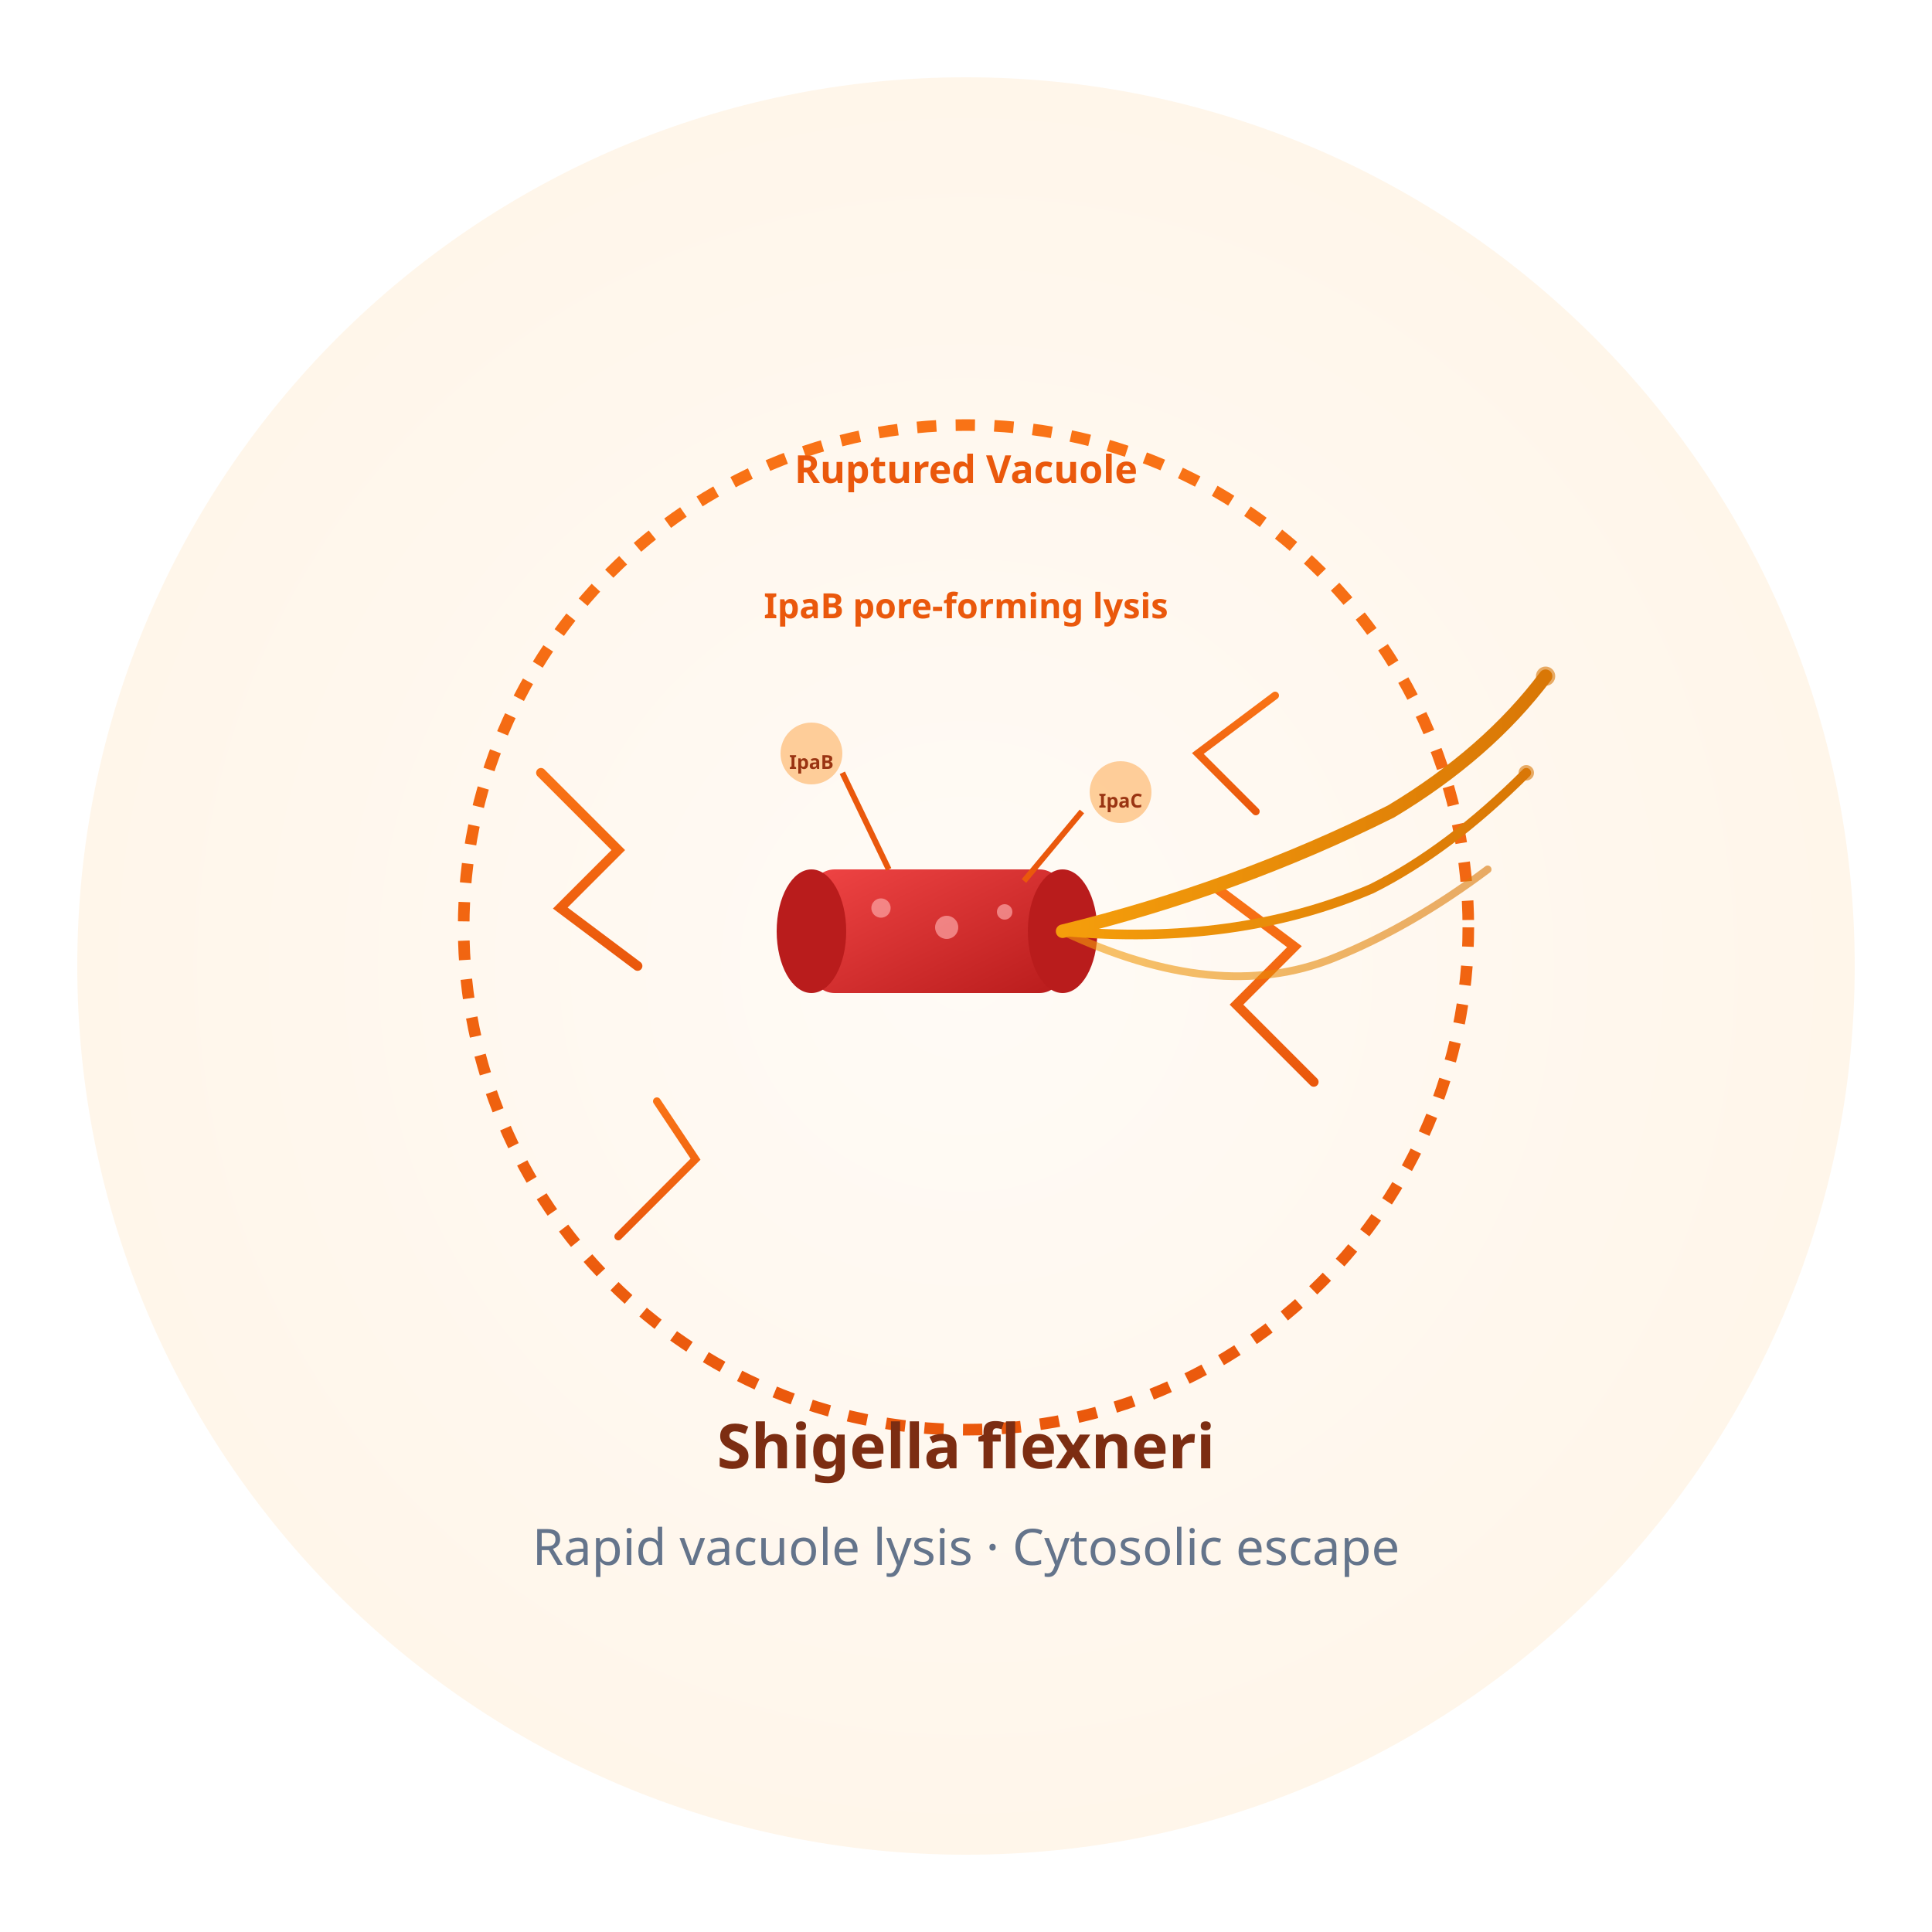
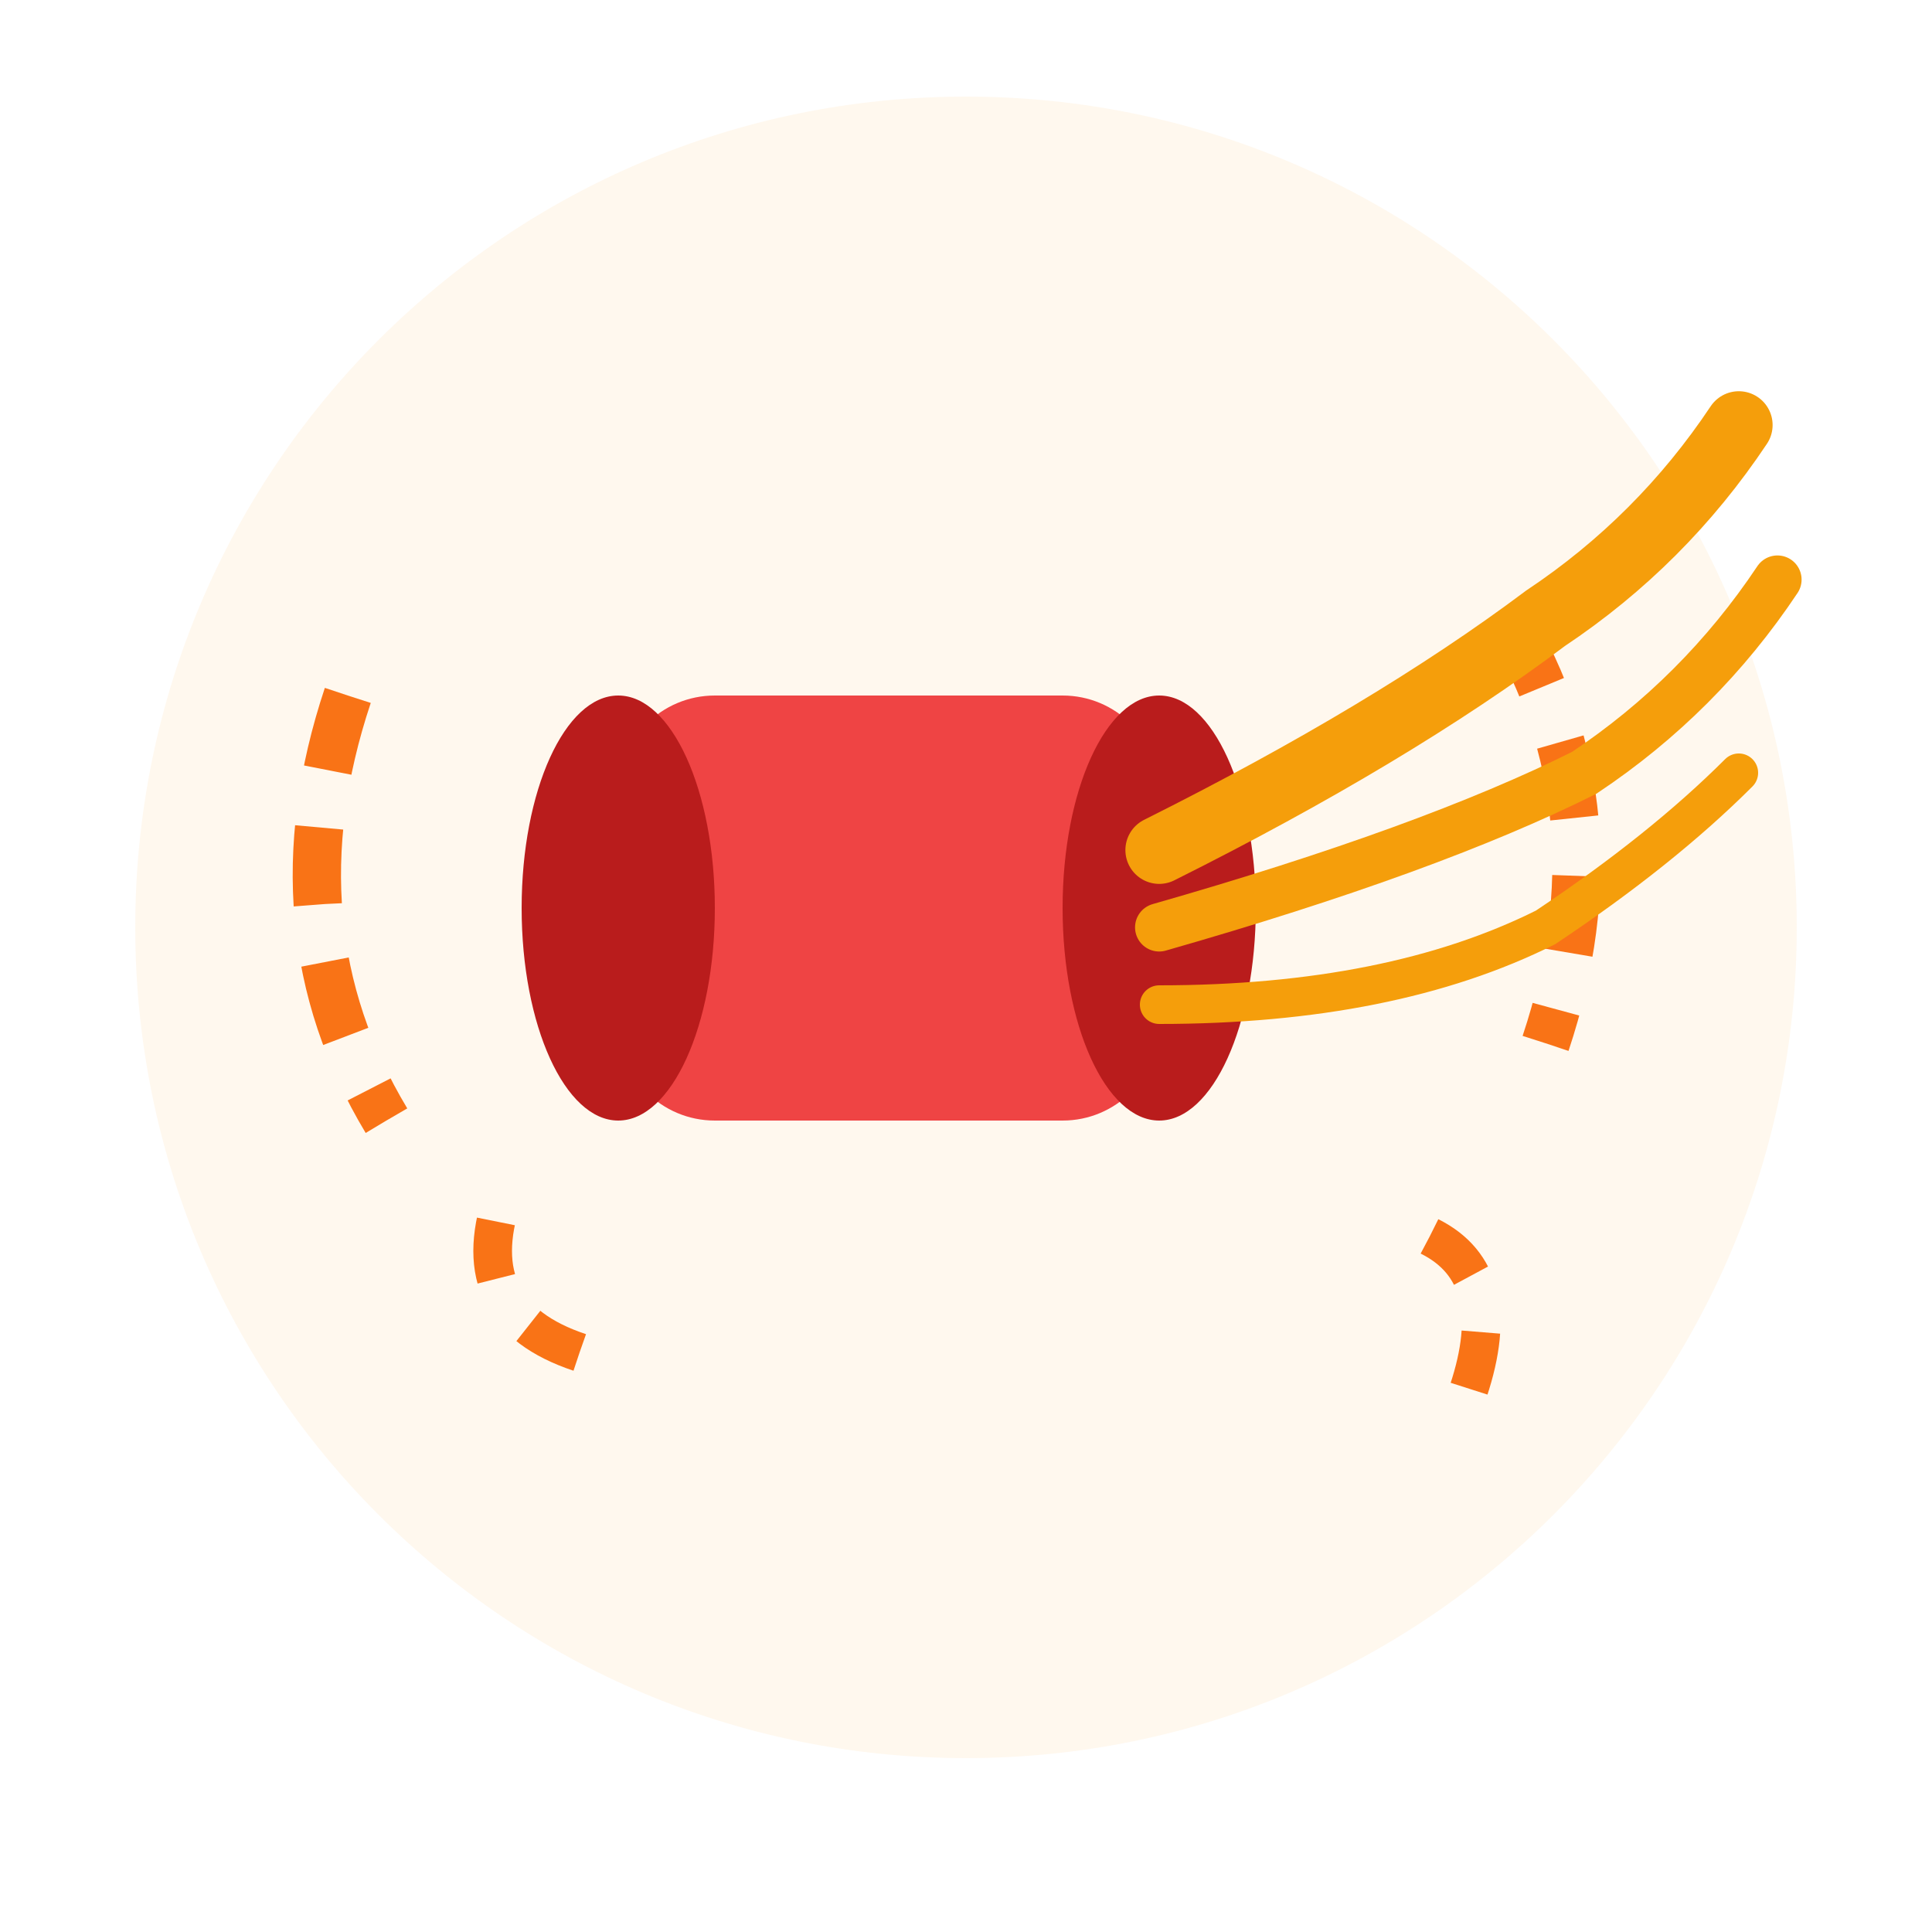
- <svg xmlns="http://www.w3.org/2000/svg" viewBox="0 0 500 500" fill="none">
-   <defs>
-     <radialGradient id="bg10" cx="50%" cy="50%" r="50%">
-       <stop offset="0%" stop-color="#fff7ed" />
-       <stop offset="100%" stop-color="#ffedd5" />
-     </radialGradient>
-     <linearGradient id="broken" x1="0" y1="0" x2="0" y2="1">
-       <stop offset="0%" stop-color="#f97316" />
-       <stop offset="100%" stop-color="#ea580c" />
-     </linearGradient>
-     <linearGradient id="srod" x1="0" y1="0" x2="1" y2="1">
-       <stop offset="0%" stop-color="#ef4444" />
-       <stop offset="100%" stop-color="#b91c1c" />
-     </linearGradient>
-     <linearGradient id="actin3" x1="0" y1="0" x2="1" y2="0">
-       <stop offset="0%" stop-color="#f59e0b" />
-       <stop offset="100%" stop-color="#d97706" />
-     </linearGradient>
-   </defs>
-   <circle cx="250" cy="250" r="230" fill="url(#bg10)" opacity="0.5" />
-   <circle cx="250" cy="240" r="130" fill="none" stroke="url(#broken)" stroke-width="3" stroke-dasharray="5 5" />
-   <path d="M140 200 L160 220 L145 235 L165 250" stroke="url(#broken)" stroke-width="2.5" fill="none" stroke-linecap="round" />
-   <path d="M340 280 L320 260 L335 245 L315 230" stroke="url(#broken)" stroke-width="2.5" fill="none" stroke-linecap="round" />
-   <path d="M160 320 L180 300 L170 285" stroke="url(#broken)" stroke-width="2" fill="none" stroke-linecap="round" />
-   <path d="M330 180 L310 195 L325 210" stroke="url(#broken)" stroke-width="2" fill="none" stroke-linecap="round" />
-   <text x="250" y="125" text-anchor="middle" font-family="system-ui,sans-serif" font-size="10" font-weight="700" fill="#ea580c">Ruptured Vacuole</text>
-   <rect x="210" y="225" width="65" height="32" rx="6" fill="url(#srod)" />
-   <ellipse cx="210" cy="241" rx="9" ry="16" fill="#b91c1c" />
-   <ellipse cx="275" cy="241" rx="9" ry="16" fill="#b91c1c" />
-   <circle cx="228" cy="235" r="2.5" fill="#fca5a5" opacity="0.7" />
-   <circle cx="245" cy="240" r="3" fill="#fca5a5" opacity="0.7" />
-   <circle cx="260" cy="236" r="2" fill="#fca5a5" opacity="0.7" />
-   <path d="M275 241 Q320 230 360 210 Q385 195 400 175" stroke="url(#actin3)" stroke-width="3.5" fill="none" stroke-linecap="round" />
-   <path d="M275 241 Q320 245 355 230 Q375 220 395 200" stroke="url(#actin3)" stroke-width="2.5" fill="none" stroke-linecap="round" />
-   <path d="M275 241 Q315 260 345 248 Q365 240 385 225" stroke="url(#actin3)" stroke-width="2" fill="none" stroke-linecap="round" opacity="0.6" />
-   <circle cx="400" cy="175" r="2.5" fill="#d97706" opacity="0.6" />
-   <circle cx="395" cy="200" r="2" fill="#d97706" opacity="0.6" />
-   <text x="250" y="160" text-anchor="middle" font-family="system-ui,sans-serif" font-size="9" font-weight="600" fill="#ea580c">IpaB pore-forming lysis</text>
-   <circle cx="210" cy="195" r="8" fill="#fdba74" opacity="0.7" />
-   <text x="210" y="199" text-anchor="middle" font-family="system-ui,sans-serif" font-size="5" font-weight="700" fill="#9a3412">IpaB</text>
-   <line x1="218" y1="200" x2="230" y2="225" stroke="#ea580c" stroke-width="1.5" />
-   <circle cx="290" cy="205" r="8" fill="#fdba74" opacity="0.7" />
-   <text x="290" y="209" text-anchor="middle" font-family="system-ui,sans-serif" font-size="5" font-weight="700" fill="#9a3412">IpaC</text>
-   <line x1="280" y1="210" x2="265" y2="228" stroke="#ea580c" stroke-width="1.5" />
-   <text x="250" y="380" text-anchor="middle" font-family="system-ui,sans-serif" font-size="16" font-weight="700" fill="#7c2d12">Shigella flexneri</text>
-   <text x="250" y="405" text-anchor="middle" font-family="system-ui,sans-serif" font-size="13" font-weight="500" fill="#64748b">Rapid vacuole lysis · Cytosolic escape</text>
+ <svg xmlns="http://www.w3.org/2000/svg" viewBox="0 0 100 100" fill="none">
+   <circle cx="50" cy="48" r="43" fill="#ffedd5" opacity="0.4" />
+   <path d="M18 36 Q14 48 20 58" stroke="#f97316" stroke-width="2.5" fill="none" stroke-dasharray="4 3" />
+   <path d="M78 32 Q84 42 80 54" stroke="#f97316" stroke-width="2.5" fill="none" stroke-dasharray="4 3" />
+   <path d="M30 70 Q24 68 26 62" stroke="#f97316" stroke-width="2" fill="none" stroke-dasharray="3 3" />
+   <path d="M74 64 Q78 66 76 72" stroke="#f97316" stroke-width="2" fill="none" stroke-dasharray="3 3" />
+   <rect x="32" y="36" width="28" height="22" rx="5" fill="#ef4444" />
+   <ellipse cx="32" cy="47" rx="5" ry="11" fill="#b91c1c" />
+   <ellipse cx="60" cy="47" rx="5" ry="11" fill="#b91c1c" />
+   <path d="M60 44 Q72 38 80 32 Q86 28 90 22" stroke="#f59e0b" stroke-width="3.5" fill="none" stroke-linecap="round" />
+   <path d="M60 48 Q74 44 82 40 Q88 36 92 30" stroke="#f59e0b" stroke-width="2.5" fill="none" stroke-linecap="round" />
+   <path d="M60 52 Q72 52 80 48 Q86 44 90 40" stroke="#f59e0b" stroke-width="2" fill="none" stroke-linecap="round" />
</svg>
